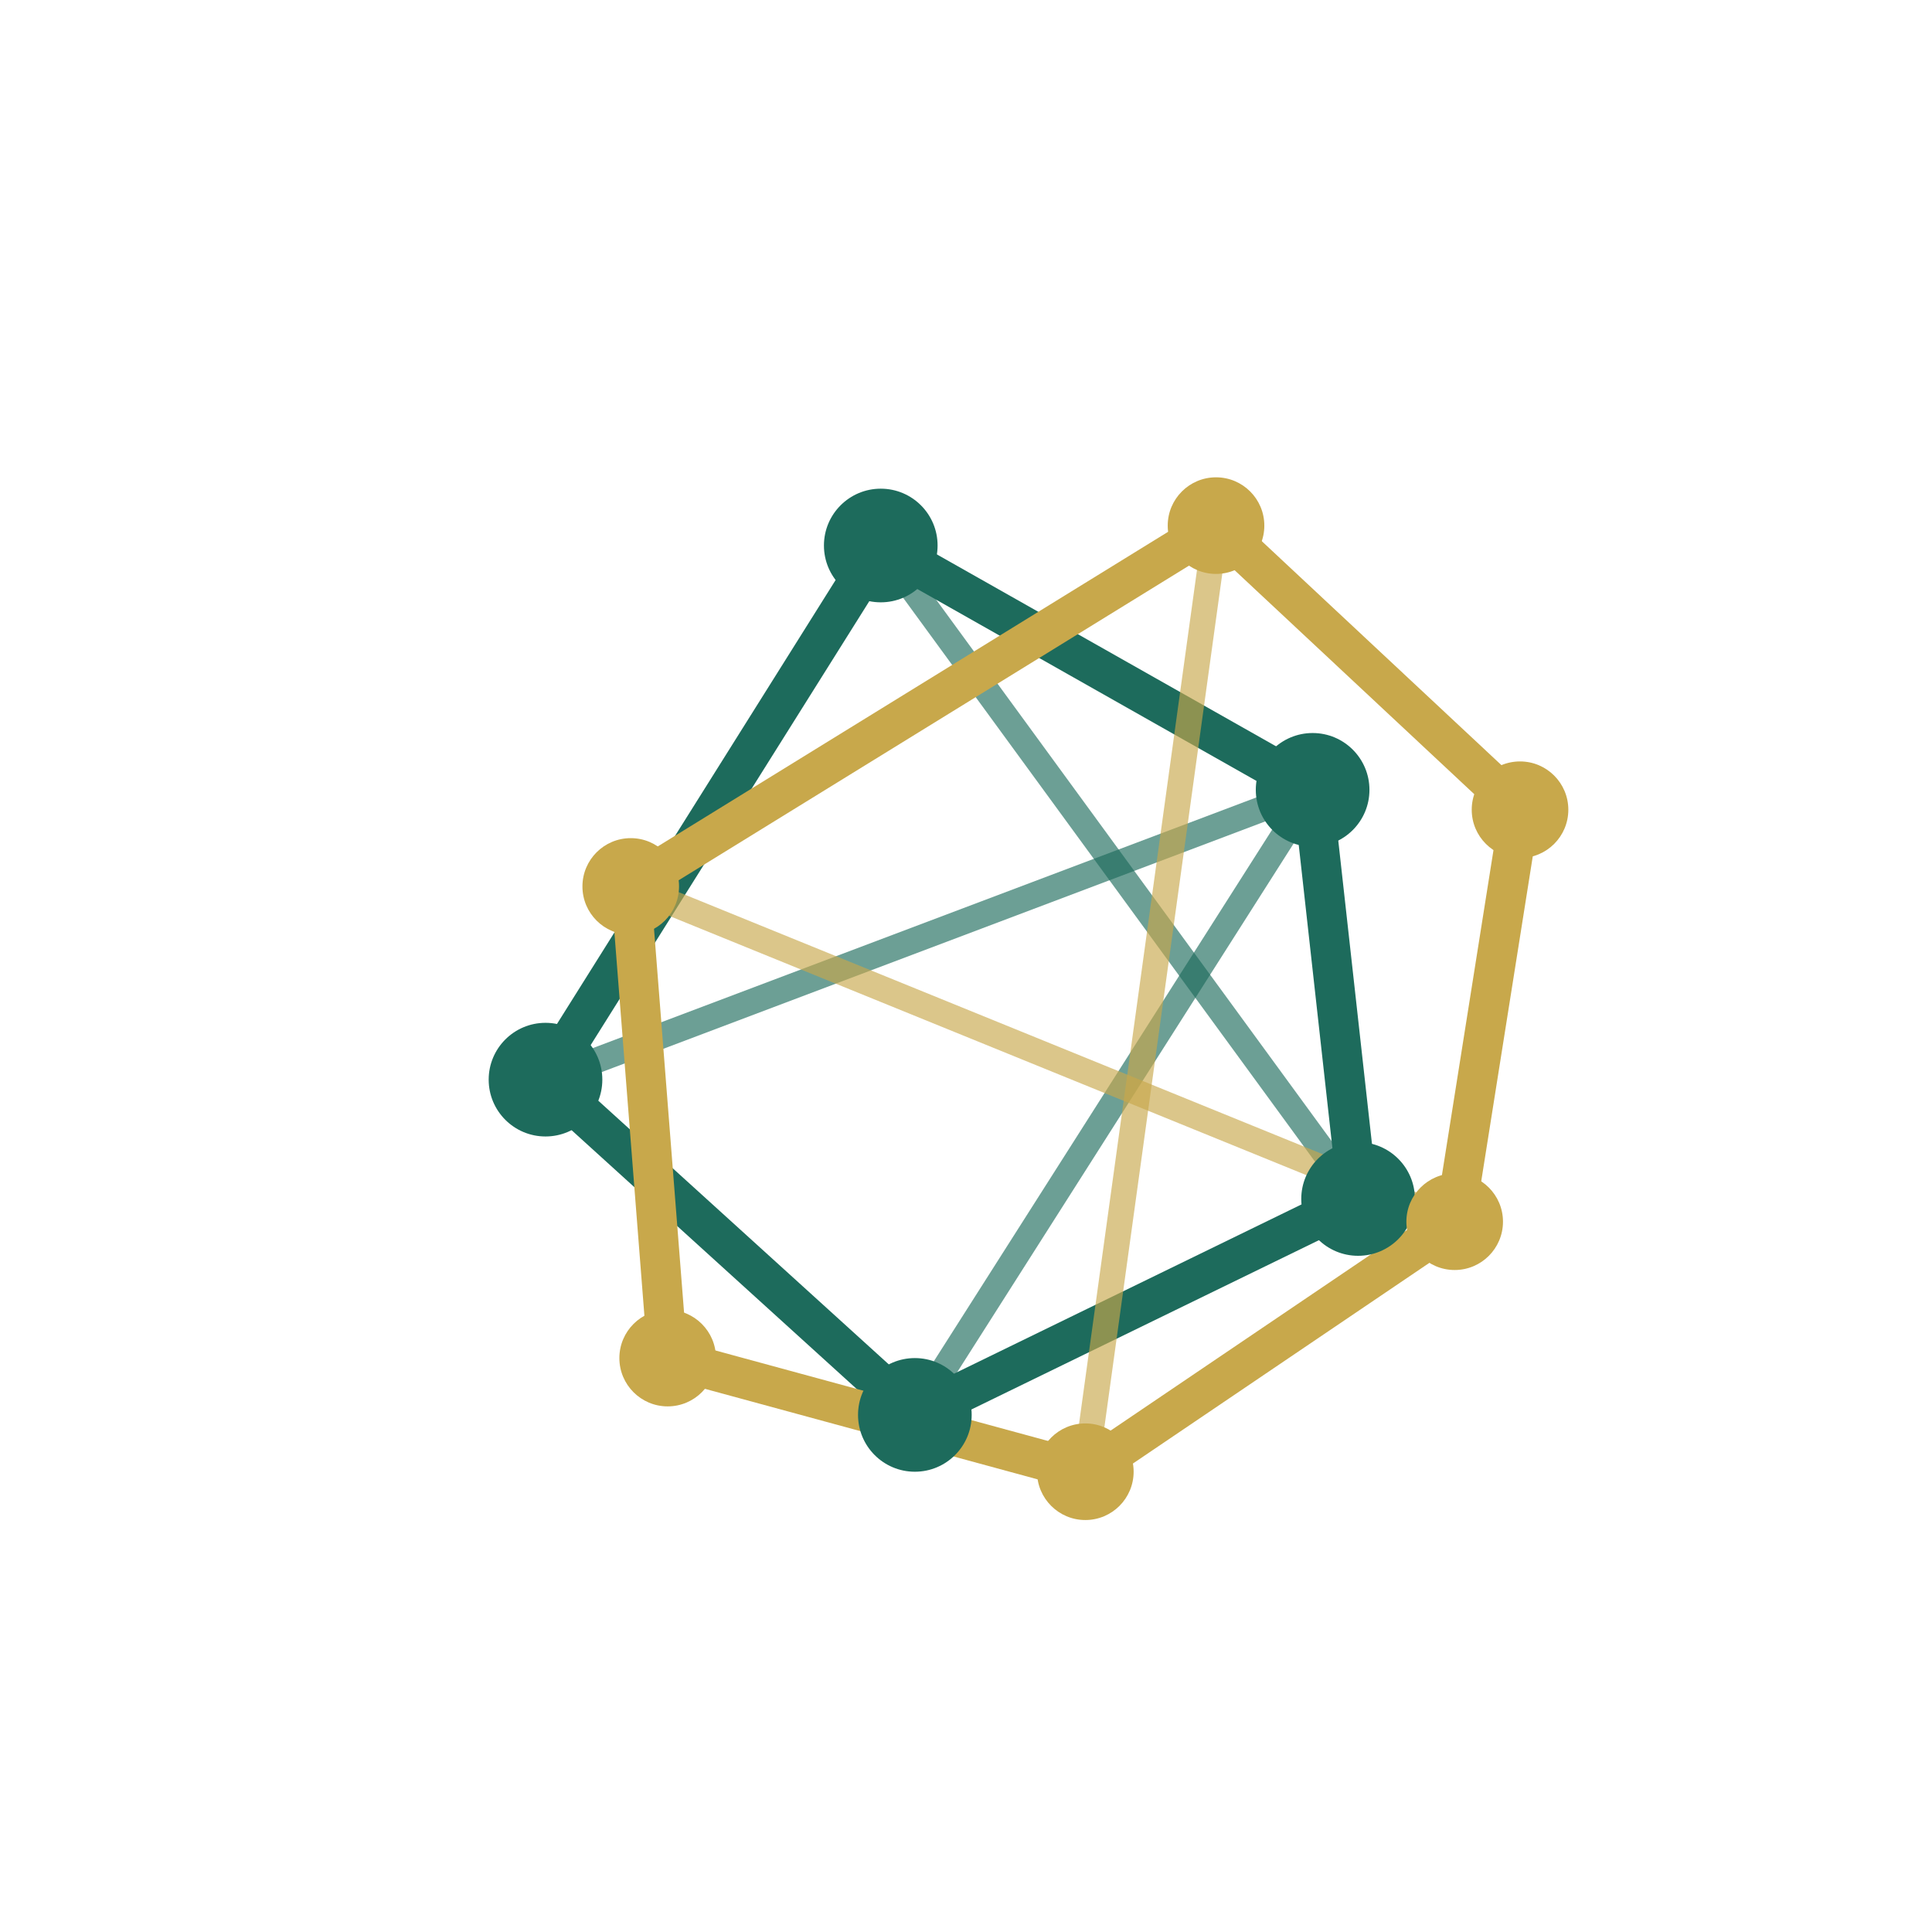
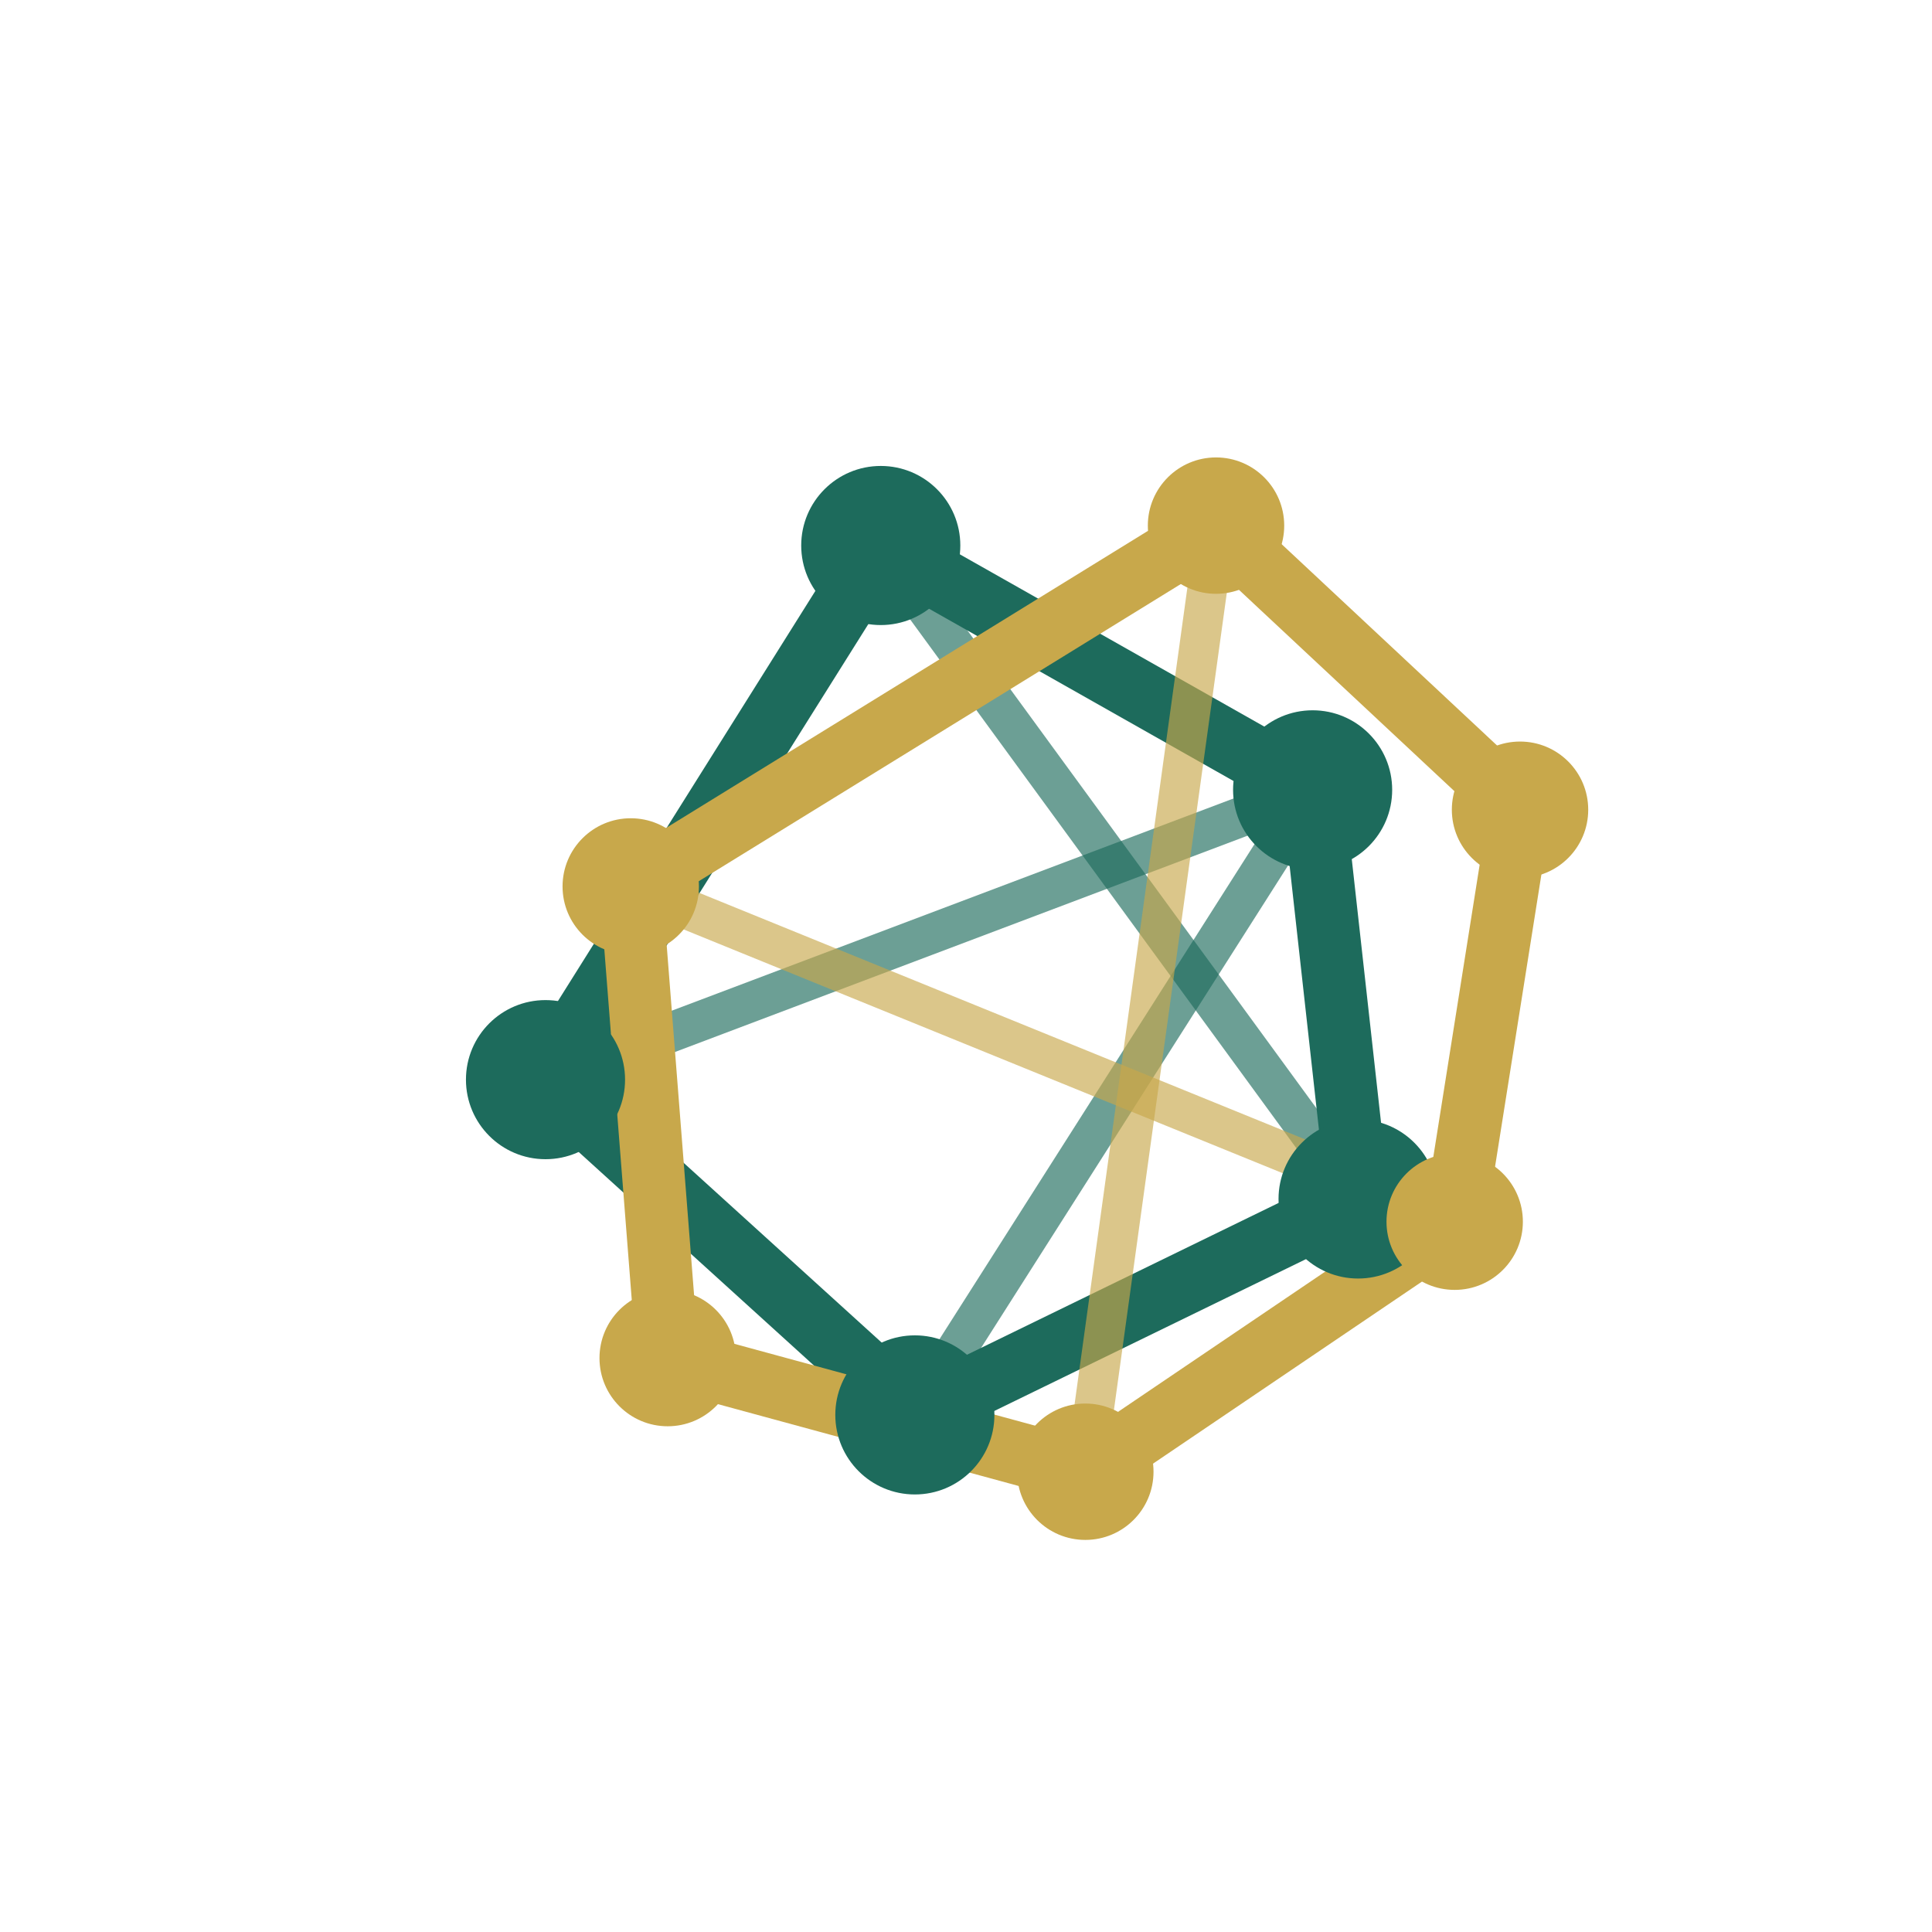
- <svg xmlns="http://www.w3.org/2000/svg" width="1400" height="1400" viewBox="0 0 680 580">
+ <svg xmlns="http://www.w3.org/2000/svg" width="2000" height="2000" viewBox="0 0 680 580">
  <g transform="translate(340,290)">
-     <polygon points="-30,-148 122,-62 138,82 -18,158 -148,40" fill="none" stroke="#1d6b5c" stroke-width="14" />
-     <line x1="-30" y1="-148" x2="138" y2="82" fill="none" stroke="#1d6b5c" stroke-width="9" opacity="0.65" />
-     <line x1="122" y1="-62" x2="-18" y2="158" fill="none" stroke="#1d6b5c" stroke-width="9" opacity="0.65" />
-     <line x1="-148" y1="40" x2="122" y2="-62" fill="none" stroke="#1d6b5c" stroke-width="9" opacity="0.65" />
-     <polygon points="88,-155 195,-55 172,90 42,178 -105,138 -118,-28" fill="none" stroke="#c8a84b" stroke-width="14" />
-     <line x1="88" y1="-155" x2="42" y2="178" fill="none" stroke="#c8a84b" stroke-width="9" opacity="0.65" />
-     <line x1="-118" y1="-28" x2="172" y2="90" fill="none" stroke="#c8a84b" stroke-width="9" opacity="0.65" />
-     <circle cx="-30" cy="-148" r="20" fill="#1d6b5c" />
-     <circle cx="122" cy="-62" r="20" fill="#1d6b5c" />
-     <circle cx="138" cy="82" r="20" fill="#1d6b5c" />
-     <circle cx="-18" cy="158" r="20" fill="#1d6b5c" />
-     <circle cx="-148" cy="40" r="20" fill="#1d6b5c" />
-     <circle cx="88" cy="-155" r="17" fill="#c8a84b" />
-     <circle cx="195" cy="-55" r="17" fill="#c8a84b" />
-     <circle cx="172" cy="90" r="17" fill="#c8a84b" />
-     <circle cx="42" cy="178" r="17" fill="#c8a84b" />
-     <circle cx="-105" cy="138" r="17" fill="#c8a84b" />
-     <circle cx="-118" cy="-28" r="17" fill="#c8a84b" />
+     <polygon points="-30,-148 122,-62 138,82 -18,158 -148,40" fill="none" stroke="#1d6b5c" stroke-width="22" />
+     <line x1="-30" y1="-148" x2="138" y2="82" fill="none" stroke="#1d6b5c" stroke-width="14" opacity="0.65" />
+     <line x1="122" y1="-62" x2="-18" y2="158" fill="none" stroke="#1d6b5c" stroke-width="14" opacity="0.65" />
+     <line x1="-148" y1="40" x2="122" y2="-62" fill="none" stroke="#1d6b5c" stroke-width="14" opacity="0.65" />
+     <polygon points="88,-155 195,-55 172,90 42,178 -105,138 -118,-28" fill="none" stroke="#c8a84b" stroke-width="22" />
+     <line x1="88" y1="-155" x2="42" y2="178" fill="none" stroke="#c8a84b" stroke-width="14" opacity="0.65" />
+     <line x1="-118" y1="-28" x2="172" y2="90" fill="none" stroke="#c8a84b" stroke-width="14" opacity="0.65" />
+     <circle cx="-30" cy="-148" r="28" fill="#1d6b5c" />
+     <circle cx="122" cy="-62" r="28" fill="#1d6b5c" />
+     <circle cx="138" cy="82" r="28" fill="#1d6b5c" />
+     <circle cx="-18" cy="158" r="28" fill="#1d6b5c" />
+     <circle cx="-148" cy="40" r="28" fill="#1d6b5c" />
+     <circle cx="88" cy="-155" r="24" fill="#c8a84b" />
+     <circle cx="195" cy="-55" r="24" fill="#c8a84b" />
+     <circle cx="172" cy="90" r="24" fill="#c8a84b" />
+     <circle cx="42" cy="178" r="24" fill="#c8a84b" />
+     <circle cx="-105" cy="138" r="24" fill="#c8a84b" />
+     <circle cx="-118" cy="-28" r="24" fill="#c8a84b" />
  </g>
</svg>
